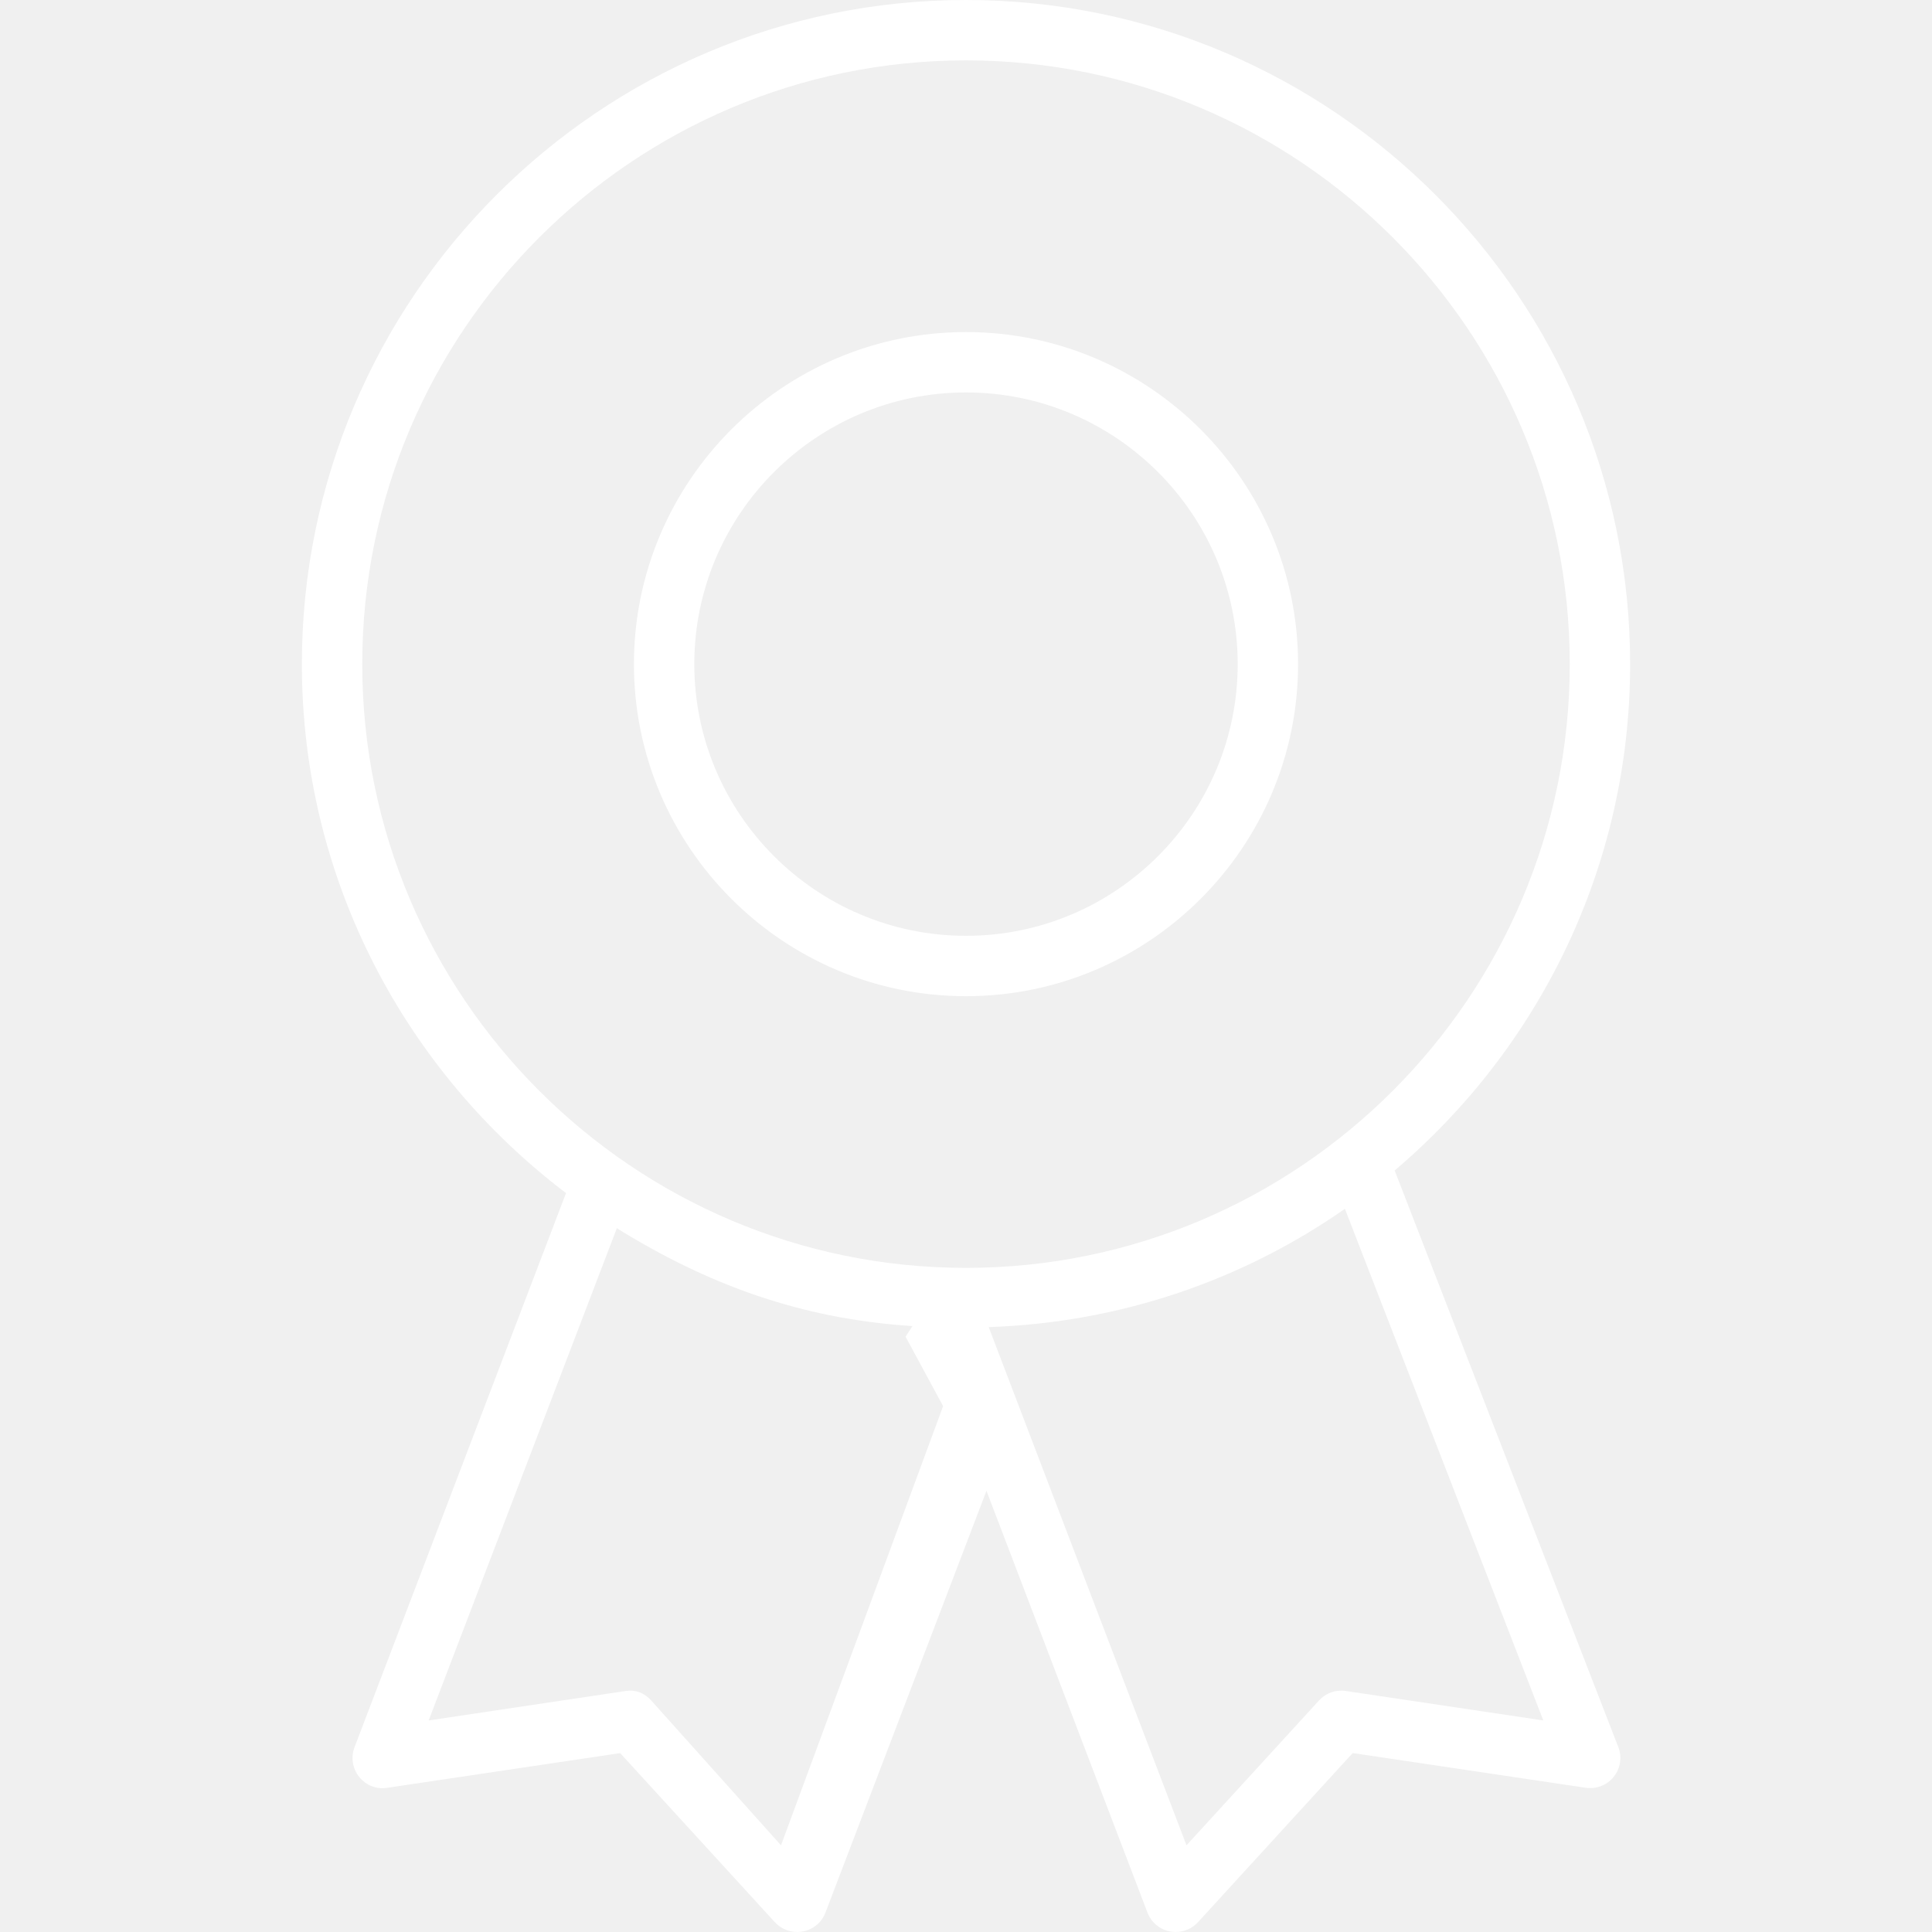
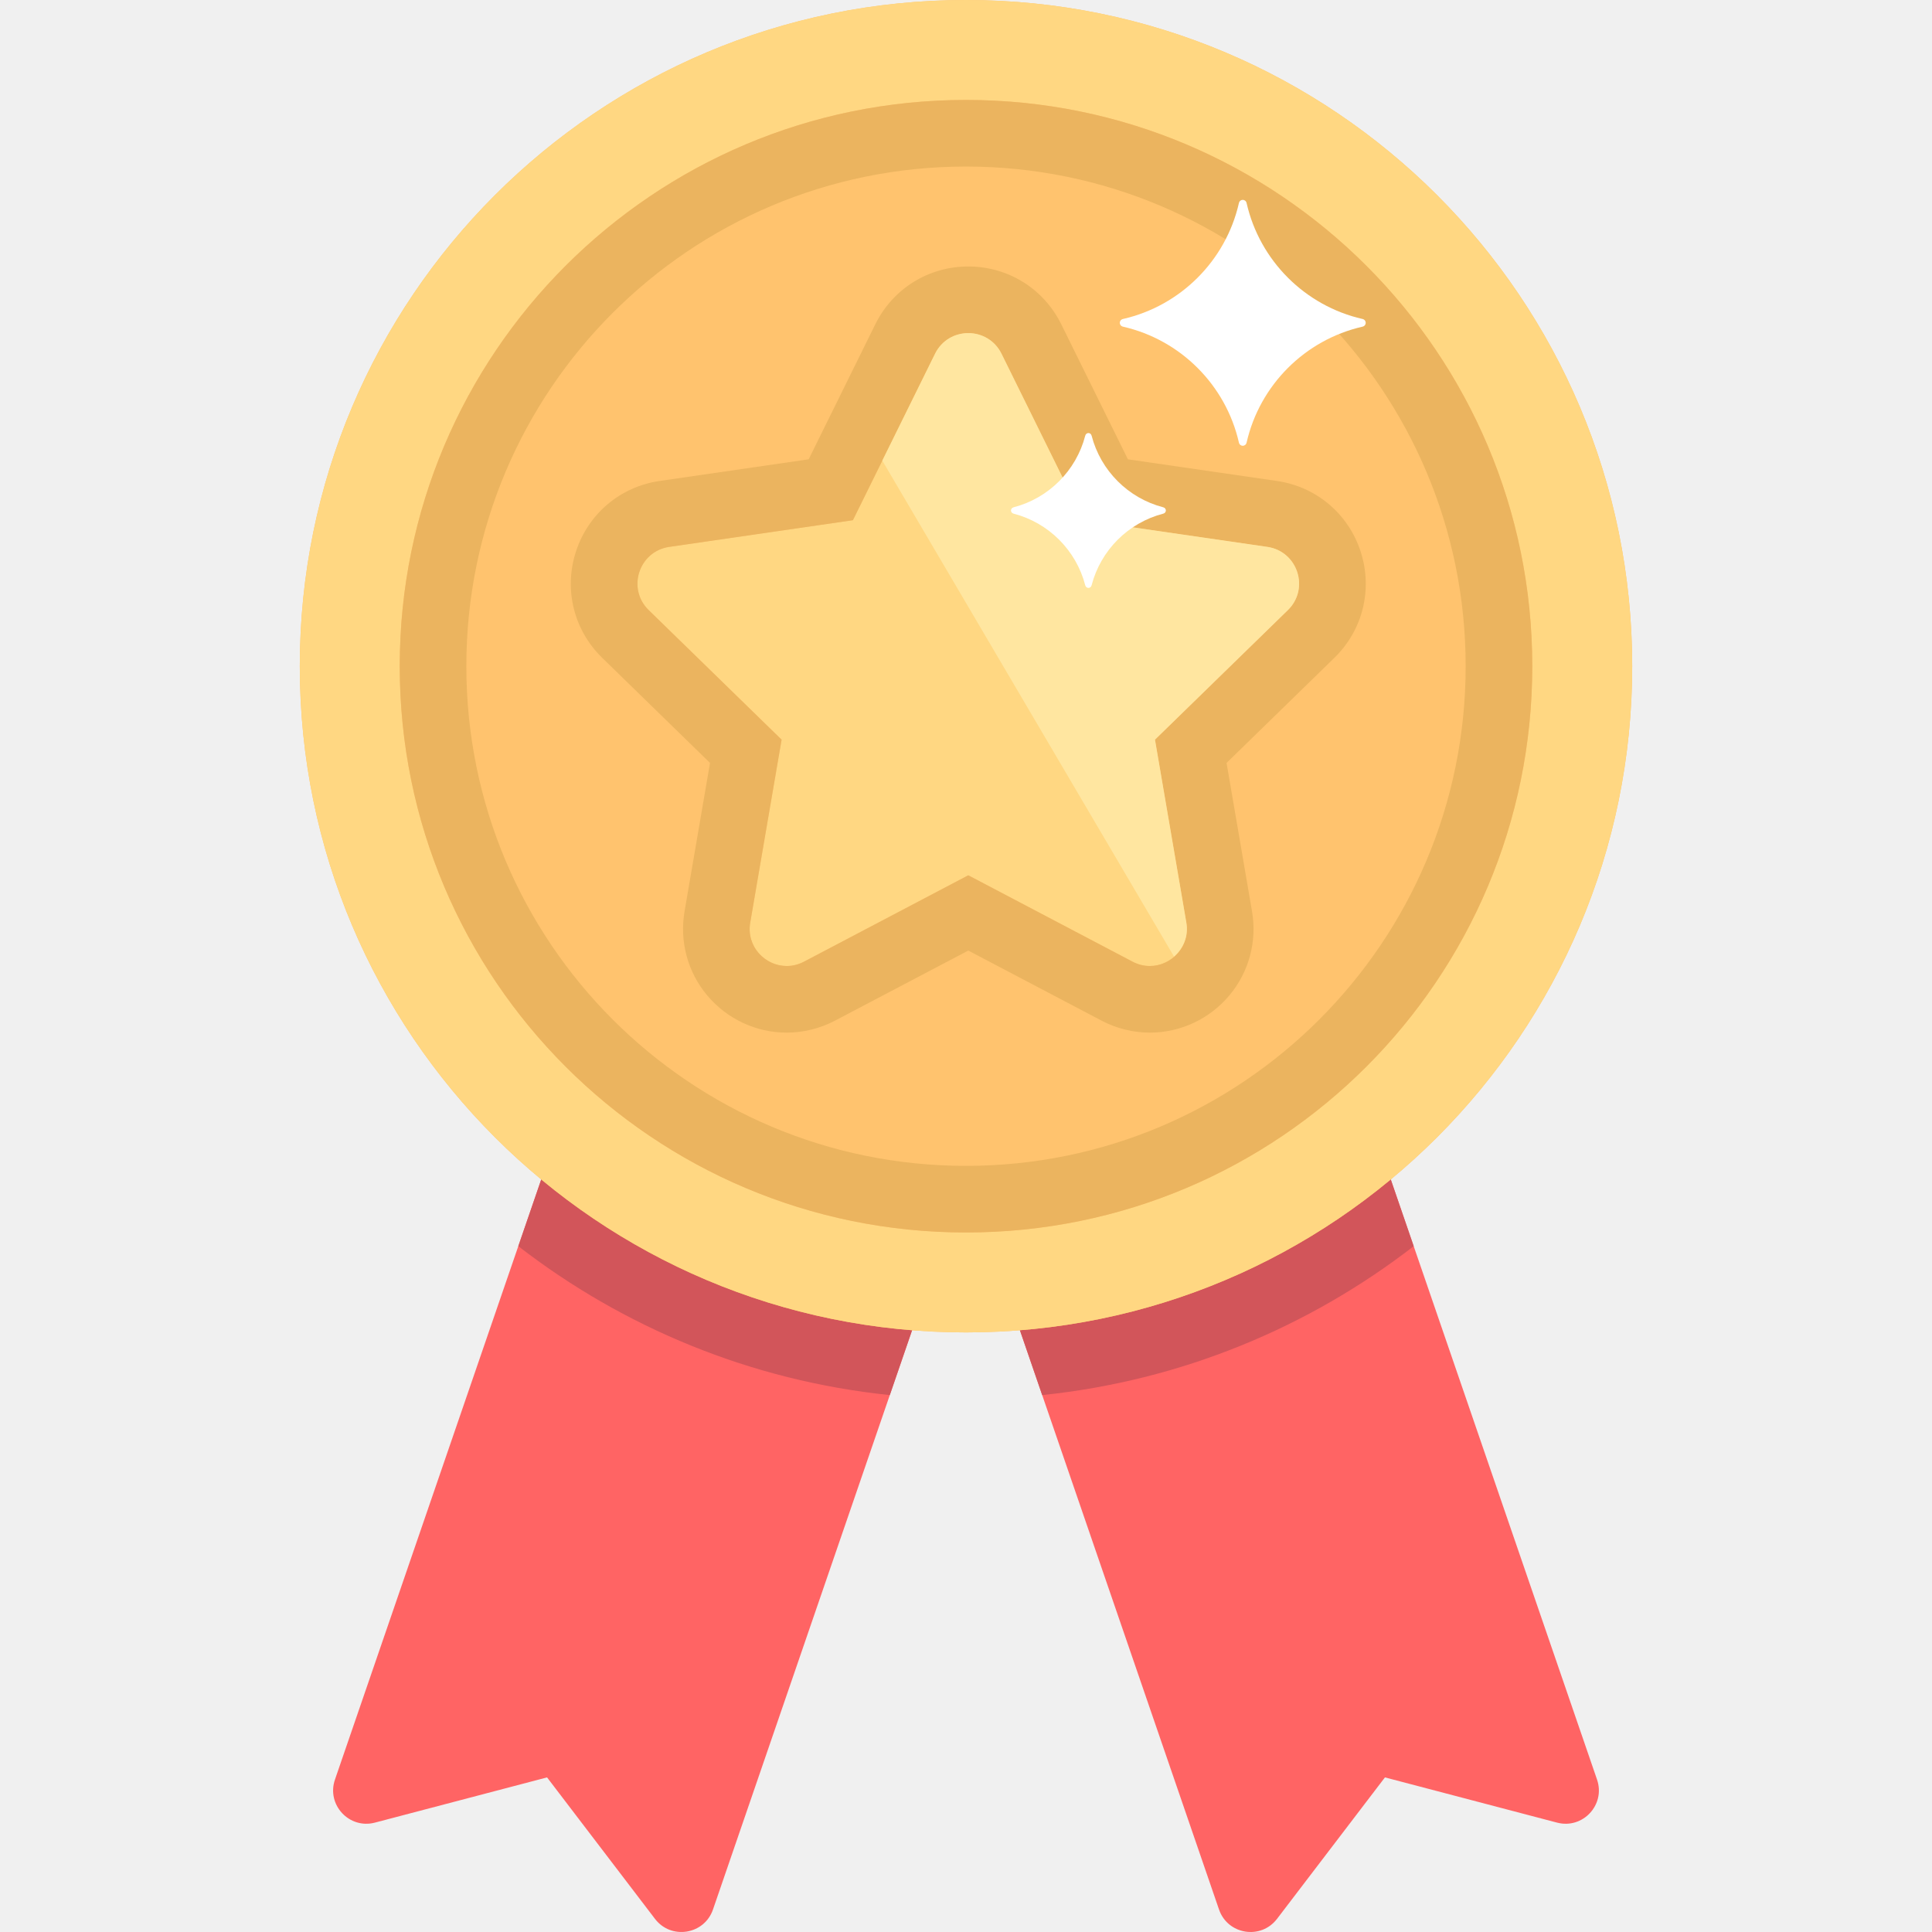
- <svg xmlns="http://www.w3.org/2000/svg" version="1.1" id="Layer_1" width="800px" height="800px" viewBox="0 0 22 32" enable-background="new 0 0 22 32" xml:space="preserve" fill="#000000">
-   <g id="SVGRepo_bgCarrier" stroke-width="0" />
-   <g id="SVGRepo_tracerCarrier" stroke-linecap="round" stroke-linejoin="round" />
-   <g id="SVGRepo_iconCarrier">
-     <g>
-       <path fill="#ffffff" d="M22,11c0-6.065-4.935-11-11-11S0,4.935,0,11c0,3.577,1.724,6.75,4.375,8.761l-3.503,9.178 c-0.063,0.166-0.034,0.354,0.077,0.492s0.283,0.21,0.464,0.181l3.859-0.575l2.563,2.802C7.932,31.942,8.066,32,8.205,32 c0.031,0,0.062-0.003,0.094-0.009c0.17-0.032,0.312-0.151,0.373-0.312l2.667-6.987l2.667,6.987c0.062,0.161,0.203,0.28,0.373,0.312 C14.41,31.997,14.441,32,14.473,32c0.139,0,0.273-0.058,0.369-0.162l2.563-2.802l3.859,0.575c0.18,0.026,0.354-0.044,0.465-0.182 c0.111-0.14,0.14-0.327,0.075-0.493l-3.704-9.549C20.482,17.368,22,14.36,22,11z M1,11C1,5.486,5.486,1,11,1s10,4.486,10,10 s-4.486,10-10,10S1,16.514,1,11z M10,22.142l0.621,1.148l-2.685,7.274l-2.151-2.4c-0.112-0.121-0.248-0.181-0.421-0.156L2.1,28.496 l3.117-8.153c1.494,0.927,3.042,1.503,4.896,1.621L10,22.138C10,22.139,10,22.141,10,22.142z M20.562,28.496l-3.271-0.488 c-0.171-0.025-0.331,0.035-0.443,0.156l-2.196,2.4l-3.276-8.583c2.188-0.074,4.215-0.783,5.9-1.959L20.562,28.496z" />
-       <path fill="#ffffff" d="M16.5,11c0-3.032-2.468-5.5-5.5-5.5S5.5,7.968,5.5,11s2.468,5.5,5.5,5.5S16.5,14.032,16.5,11z M6.5,11 c0-2.481,2.019-4.5,4.5-4.5s4.5,2.019,4.5,4.5s-2.019,4.5-4.5,4.5S6.5,13.481,6.5,11z" />
-     </g>
+ <svg xmlns="http://www.w3.org/2000/svg" height="800px" width="800px" version="1.1" id="Layer_1" viewBox="0 0 512 512" xml:space="preserve">
+   <path style="fill:#FF6464;" d="M423.231,471.606l-77.852-226.499H166.621L88.769,471.606c-2.292,6.668,3.773,13.199,10.592,11.407  l45.614-11.985l28.606,37.495c4.277,5.606,13.075,4.183,15.367-2.485L256,310.959l67.052,195.08  c2.292,6.667,11.09,8.091,15.367,2.485l28.606-37.495l45.614,11.985C419.458,484.804,425.523,478.274,423.231,471.606z" />
+   <path style="fill:#D2555A;" d="M374.645,330.253l-29.266-85.146H166.621l-29.266,85.146c27.811,21.5,61.586,35.651,98.451,39.46  L256,310.959l20.194,58.753C313.059,365.903,346.834,351.752,374.645,330.253z" />
+   <circle style="fill:#FFC36E;" cx="256" cy="176.552" r="176.552" />
+   <path style="fill:#FFD782;" d="M256,0C158.493,0,79.448,79.044,79.448,176.552c0,97.506,79.044,176.552,176.552,176.552  s176.552-79.046,176.552-176.552C432.552,79.044,353.507,0,256,0z M256,326.621c-82.881,0-150.069-67.188-150.069-150.069  S173.119,26.483,256,26.483s150.069,67.188,150.069,150.069S338.881,326.621,256,326.621z" />
+   <path style="fill:#EBB45F;" d="M256,26.483c-82.881,0-150.069,67.188-150.069,150.069S173.119,326.621,256,326.621  s150.069-67.188,150.069-150.069S338.881,26.483,256,26.483z M256,308.966c-73.13,0-132.414-59.284-132.414-132.414  S182.87,44.138,256,44.138s132.414,59.284,132.414,132.414S329.13,308.966,256,308.966z" />
+   <path style="fill:#FFD782;" d="M256.605,231.962L213.07,254.85c-7.207,3.789-15.629-2.33-14.253-10.356l8.314-48.477l-35.221-34.332  c-5.831-5.683-2.613-15.585,5.444-16.756l48.673-7.073l21.768-44.106c3.604-7.302,14.015-7.302,17.618,0l21.768,44.106l48.673,7.073  c8.057,1.171,11.275,11.073,5.444,16.756l-35.221,34.332l8.314,48.477c1.376,8.025-7.047,14.144-14.253,10.356L256.605,231.962z" />
+   <path style="fill:#EBB45F;" d="M256.605,88.276c3.503,0,7.007,1.825,8.809,5.476l21.768,44.106l48.673,7.073  c8.057,1.171,11.275,11.073,5.444,16.756l-35.22,34.332l8.314,48.477c1.089,6.349-3.957,11.506-9.681,11.506  c-1.511,0-3.069-0.359-4.573-1.15l-43.534-22.888l-43.534,22.888c-1.504,0.791-3.063,1.15-4.573,1.15  c-5.725,0-10.77-5.156-9.681-11.506l8.314-48.477l-35.22-34.332c-5.831-5.683-2.613-15.585,5.444-16.756l48.673-7.073l21.768-44.106  C249.597,90.101,253.101,88.276,256.605,88.276 M256.605,70.621c-10.536,0-19.978,5.869-24.641,15.318l-17.66,35.783l-39.488,5.738  c-10.426,1.515-18.926,8.681-22.183,18.701c-3.256,10.02-0.591,20.814,6.954,28.169l28.574,27.852l-6.745,39.329  c-1.374,8.008,0.828,16.143,6.037,22.324c5.262,6.242,12.934,9.822,21.045,9.822c4.412,0,8.834-1.099,12.789-3.178l35.319-18.569  l35.319,18.569c3.955,2.079,8.377,3.178,12.789,3.178c8.111,0,15.782-3.581,21.045-9.823c5.209-6.179,7.411-14.316,6.037-22.323  l-6.745-39.329l28.574-27.852c7.545-7.354,10.209-18.148,6.954-28.169c-3.256-10.02-11.756-17.186-22.183-18.701l-39.488-5.738  l-17.66-35.783C276.583,76.49,267.14,70.621,256.605,70.621L256.605,70.621z" />
+   <path style="fill:#FFE6A0;" d="M335.854,144.93l-48.673-7.073l-21.768-44.106c-3.604-7.302-14.015-7.302-17.618,0l-13.976,28.32  l77.308,131.423c2.421-2.108,3.896-5.325,3.266-9l-8.314-48.477l35.22-34.332C347.128,156.002,343.912,146.101,335.854,144.93z" />
+   <g>
+     <path style="fill:#FFFFFF;" d="M361.07,84.531c-15.236-3.474-27.231-15.468-30.705-30.706c-0.262-1.148-1.781-1.148-2.042,0   c-3.474,15.236-15.468,27.231-30.705,30.706c-1.148,0.262-1.148,1.781,0,2.042c15.236,3.474,27.231,15.467,30.705,30.705   c0.262,1.148,1.781,1.148,2.042,0c3.474-15.238,15.468-27.231,30.705-30.705C362.218,86.312,362.218,84.792,361.07,84.531z" />
+     <path style="fill:#FFFFFF;" d="M308.267,134.438c-9.274-2.402-16.577-9.705-18.979-18.979c-0.242-0.931-1.447-0.931-1.688,0   c-2.402,9.274-9.705,16.577-18.979,18.979c-0.931,0.242-0.931,1.447,0,1.688c9.274,2.402,16.577,9.704,18.979,18.979   c0.242,0.931,1.447,0.931,1.688,0c2.402-9.276,9.705-16.577,18.979-18.979C309.198,135.884,309.198,134.678,308.267,134.438z" />
  </g>
</svg>
